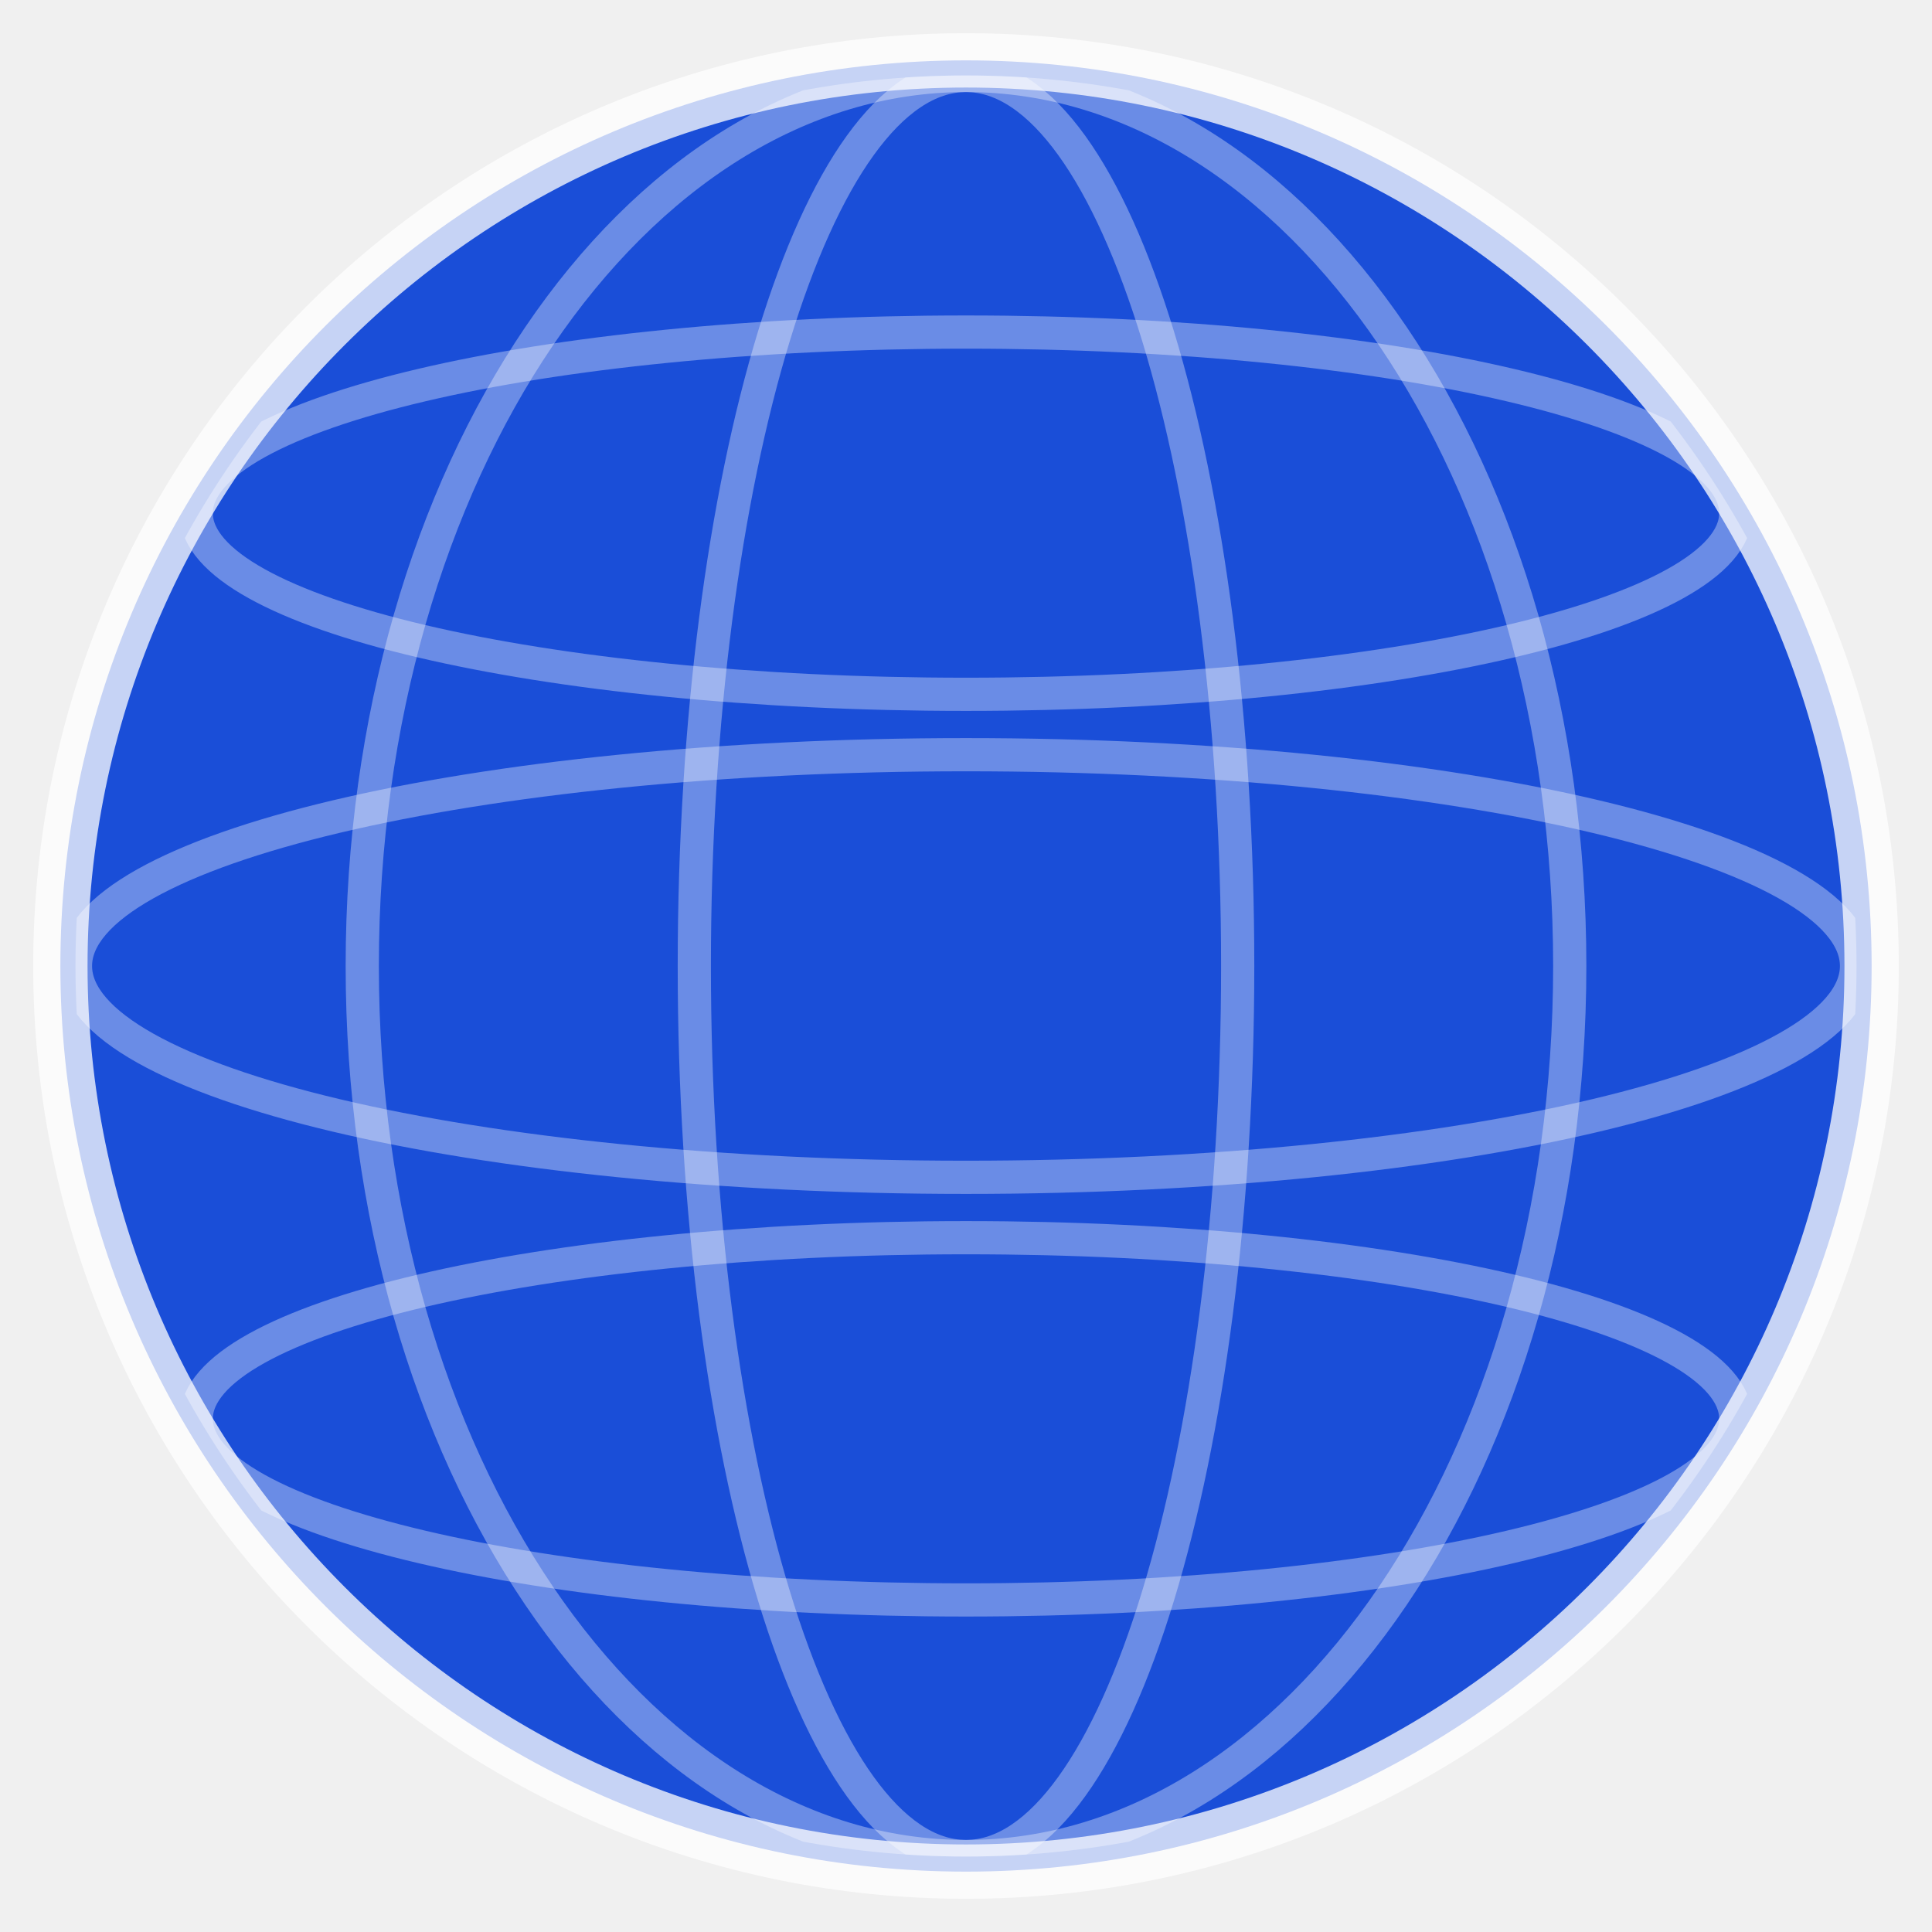
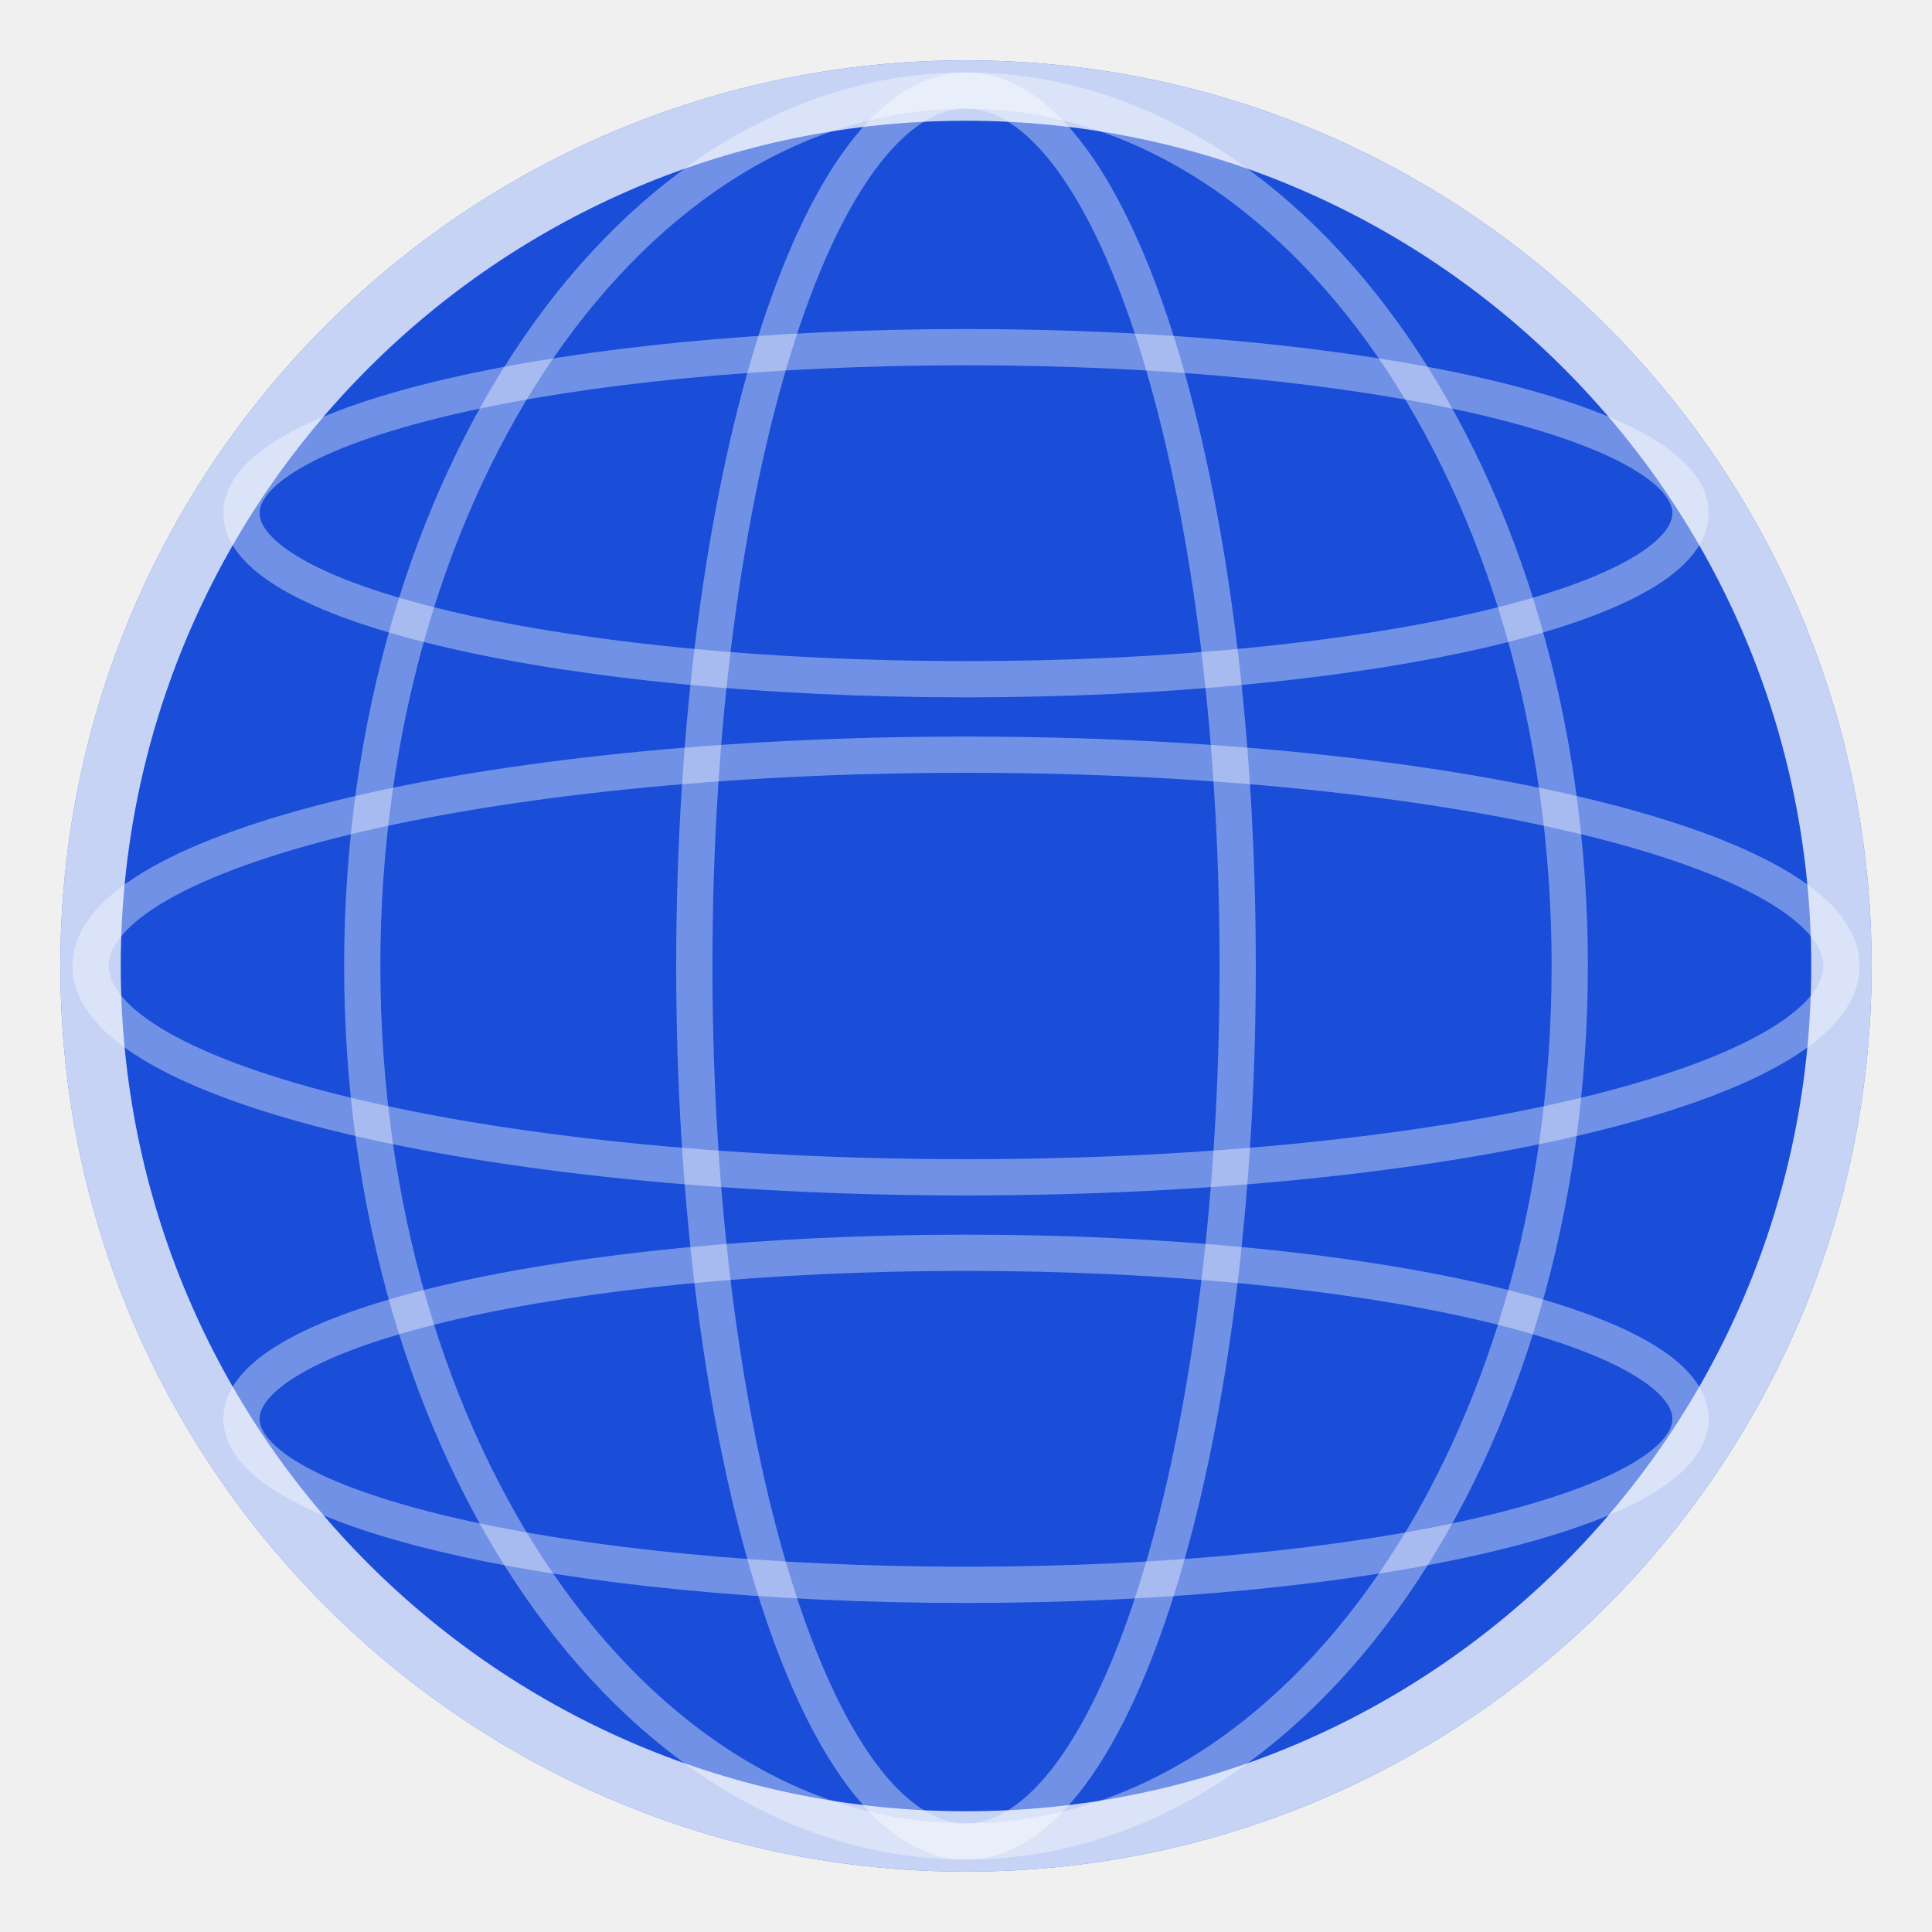
<svg xmlns="http://www.w3.org/2000/svg" width="64" height="64" viewBox="0 0 64 64">
-   <defs>
-     <clipPath id="c">
-       <circle cx="32" cy="32" r="29.5" />
-     </clipPath>
-   </defs>
  <circle cx="32" cy="32" r="30" fill="#1A4ED8" />
-   <g clip-path="url(#c)" fill="none" stroke="#ffffff" stroke-opacity="0.35" stroke-width="1.1">
-     <ellipse cx="32" cy="32" rx="9" ry="29.5" />
-     <ellipse cx="32" cy="32" rx="20" ry="29.5" />
-     <ellipse cx="32" cy="32" rx="29.5" ry="7" />
-     <ellipse cx="32" cy="17" rx="25.5" ry="6" />
-     <ellipse cx="32" cy="47" rx="25.5" ry="6" />
-   </g>
-   <circle cx="32" cy="32" r="30" fill="none" stroke="#ffffff" stroke-opacity="0.75" stroke-width="1.8" />
+   <ellipse cx="32" cy="32" rx="9" ry="29" fill="none" stroke="#ffffff" stroke-opacity="0.38" stroke-width="1.2" />
+   <ellipse cx="32" cy="32" rx="20" ry="29" fill="none" stroke="#ffffff" stroke-opacity="0.38" stroke-width="1.2" />
+   <ellipse cx="32" cy="32" rx="29" ry="7" fill="none" stroke="#ffffff" stroke-opacity="0.38" stroke-width="1.2" />
+   <ellipse cx="32" cy="17" rx="24" ry="5.5" fill="none" stroke="#ffffff" stroke-opacity="0.38" stroke-width="1.2" />
+   <ellipse cx="32" cy="47" rx="24" ry="5.5" fill="none" stroke="#ffffff" stroke-opacity="0.38" stroke-width="1.2" />
+   <circle cx="32" cy="32" r="29" fill="none" stroke="#ffffff" stroke-opacity="0.75" stroke-width="2" />
</svg>
